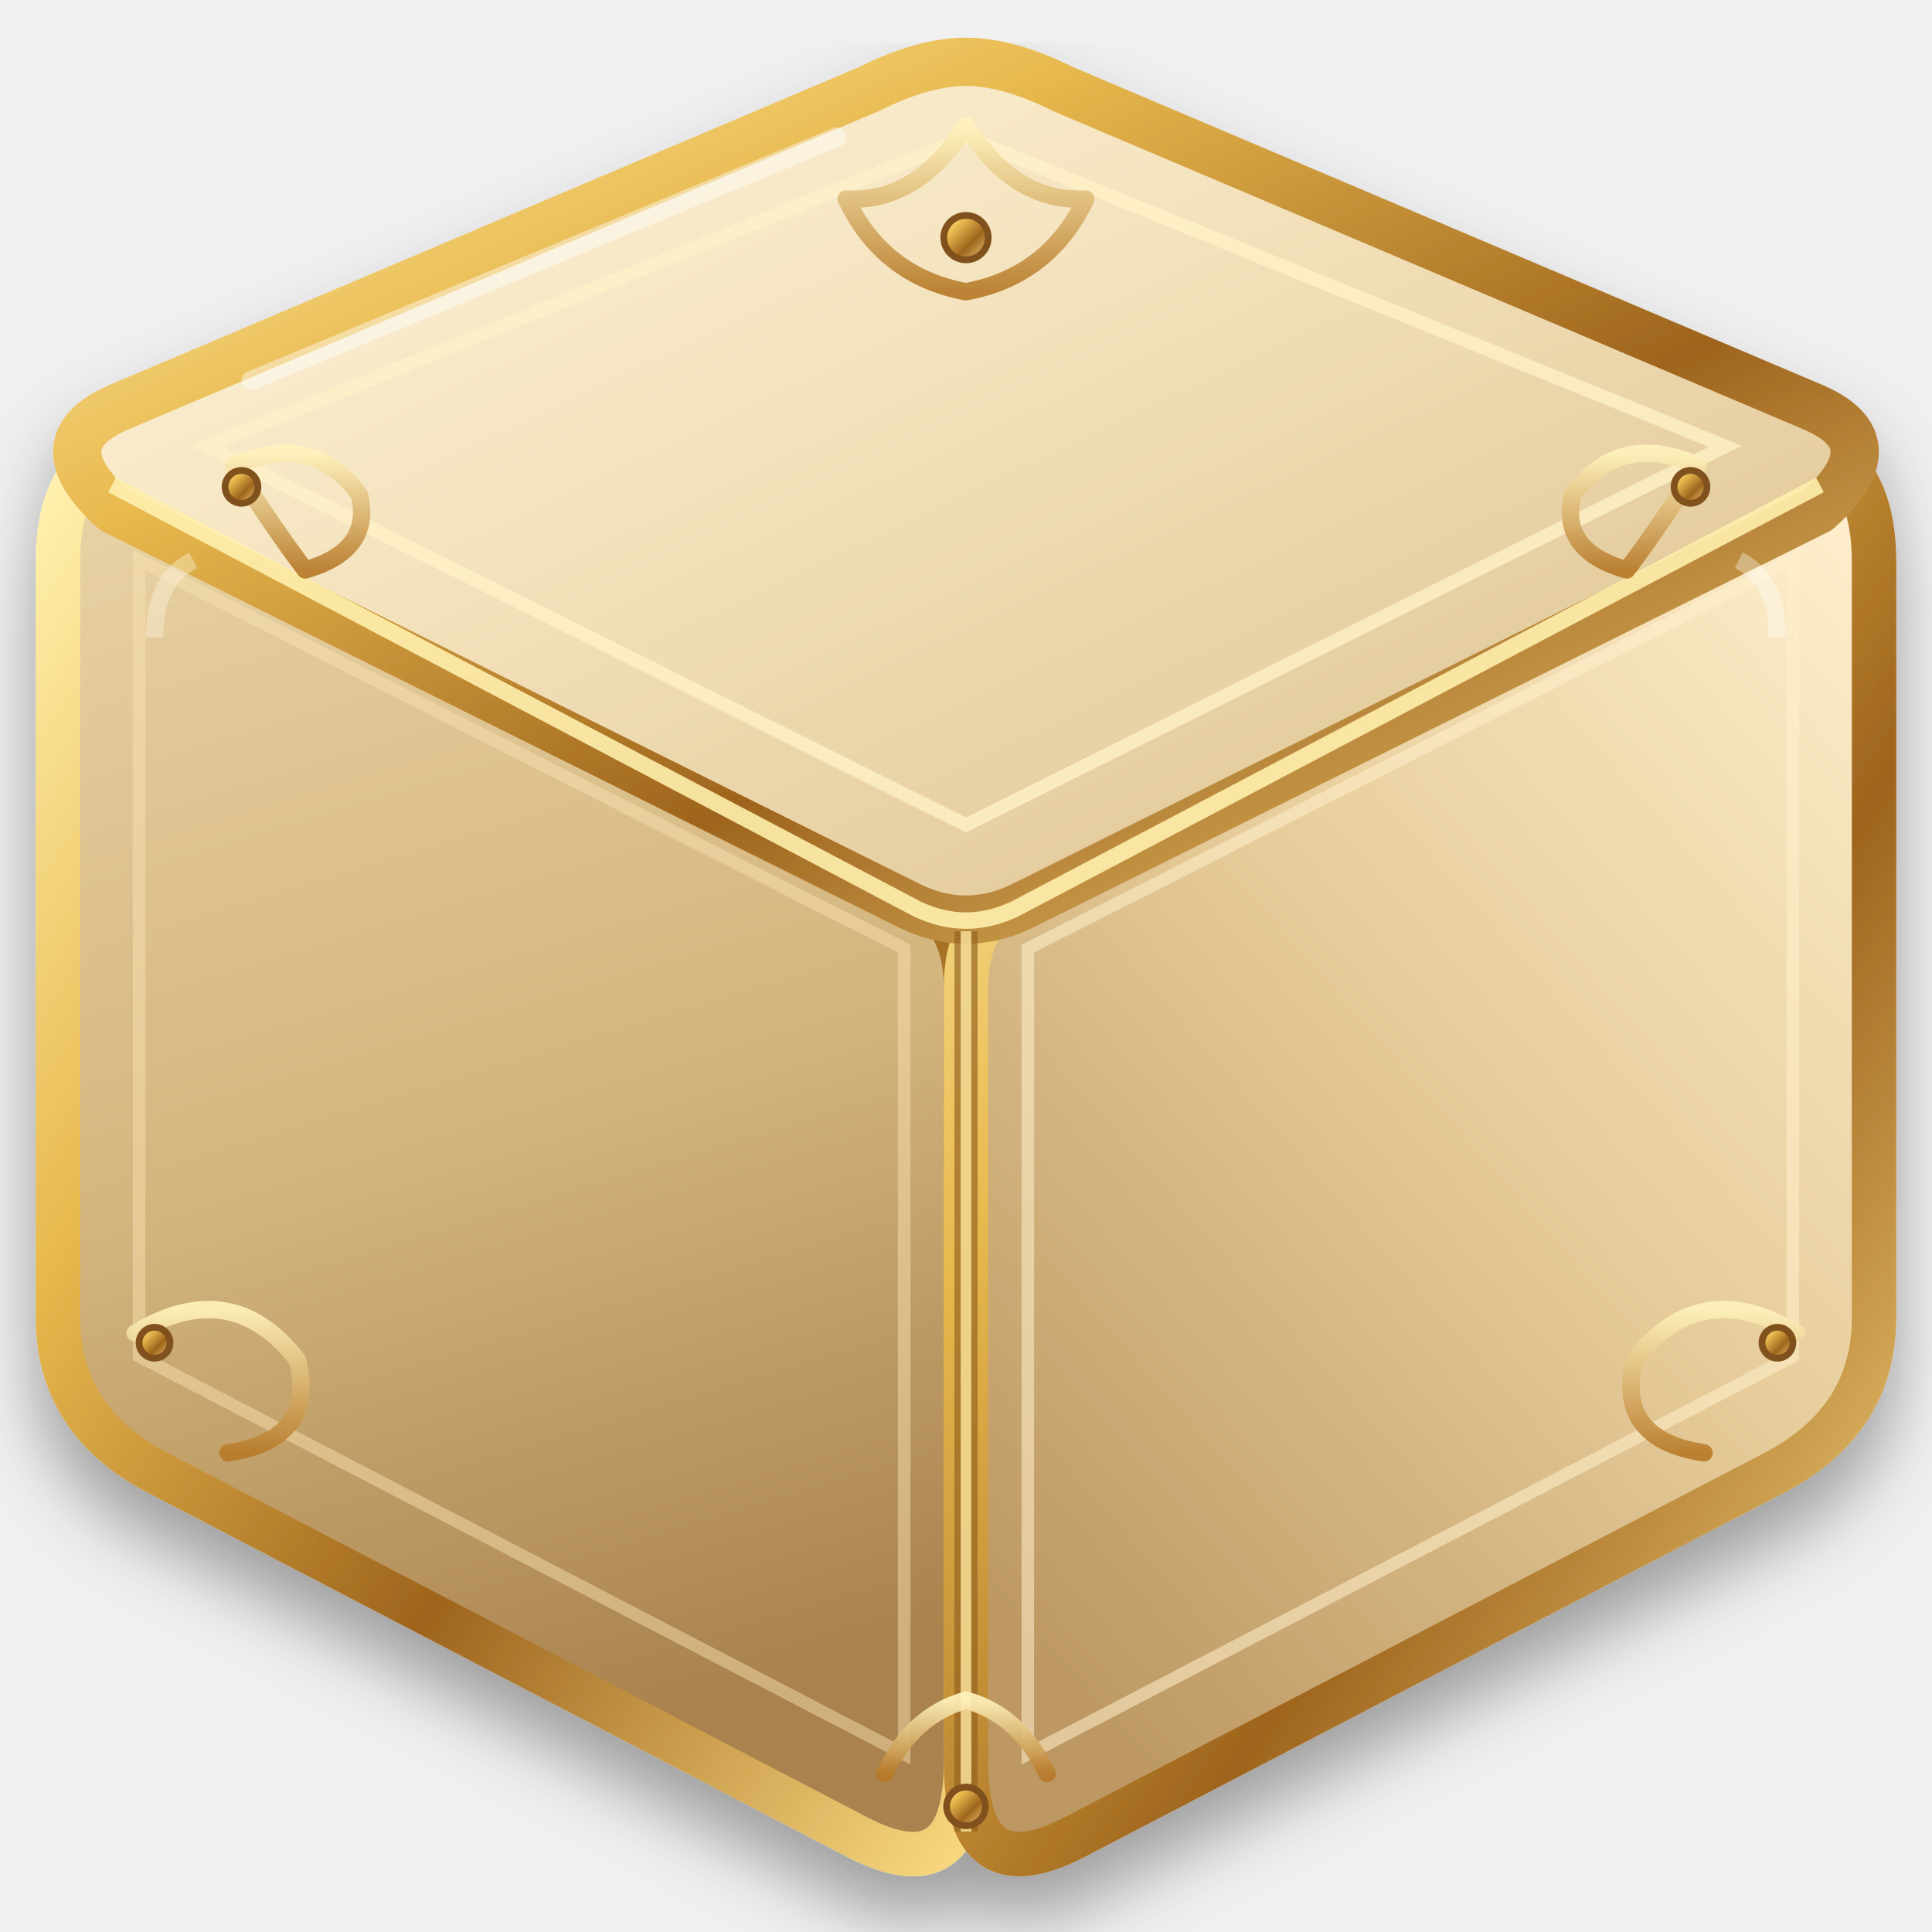
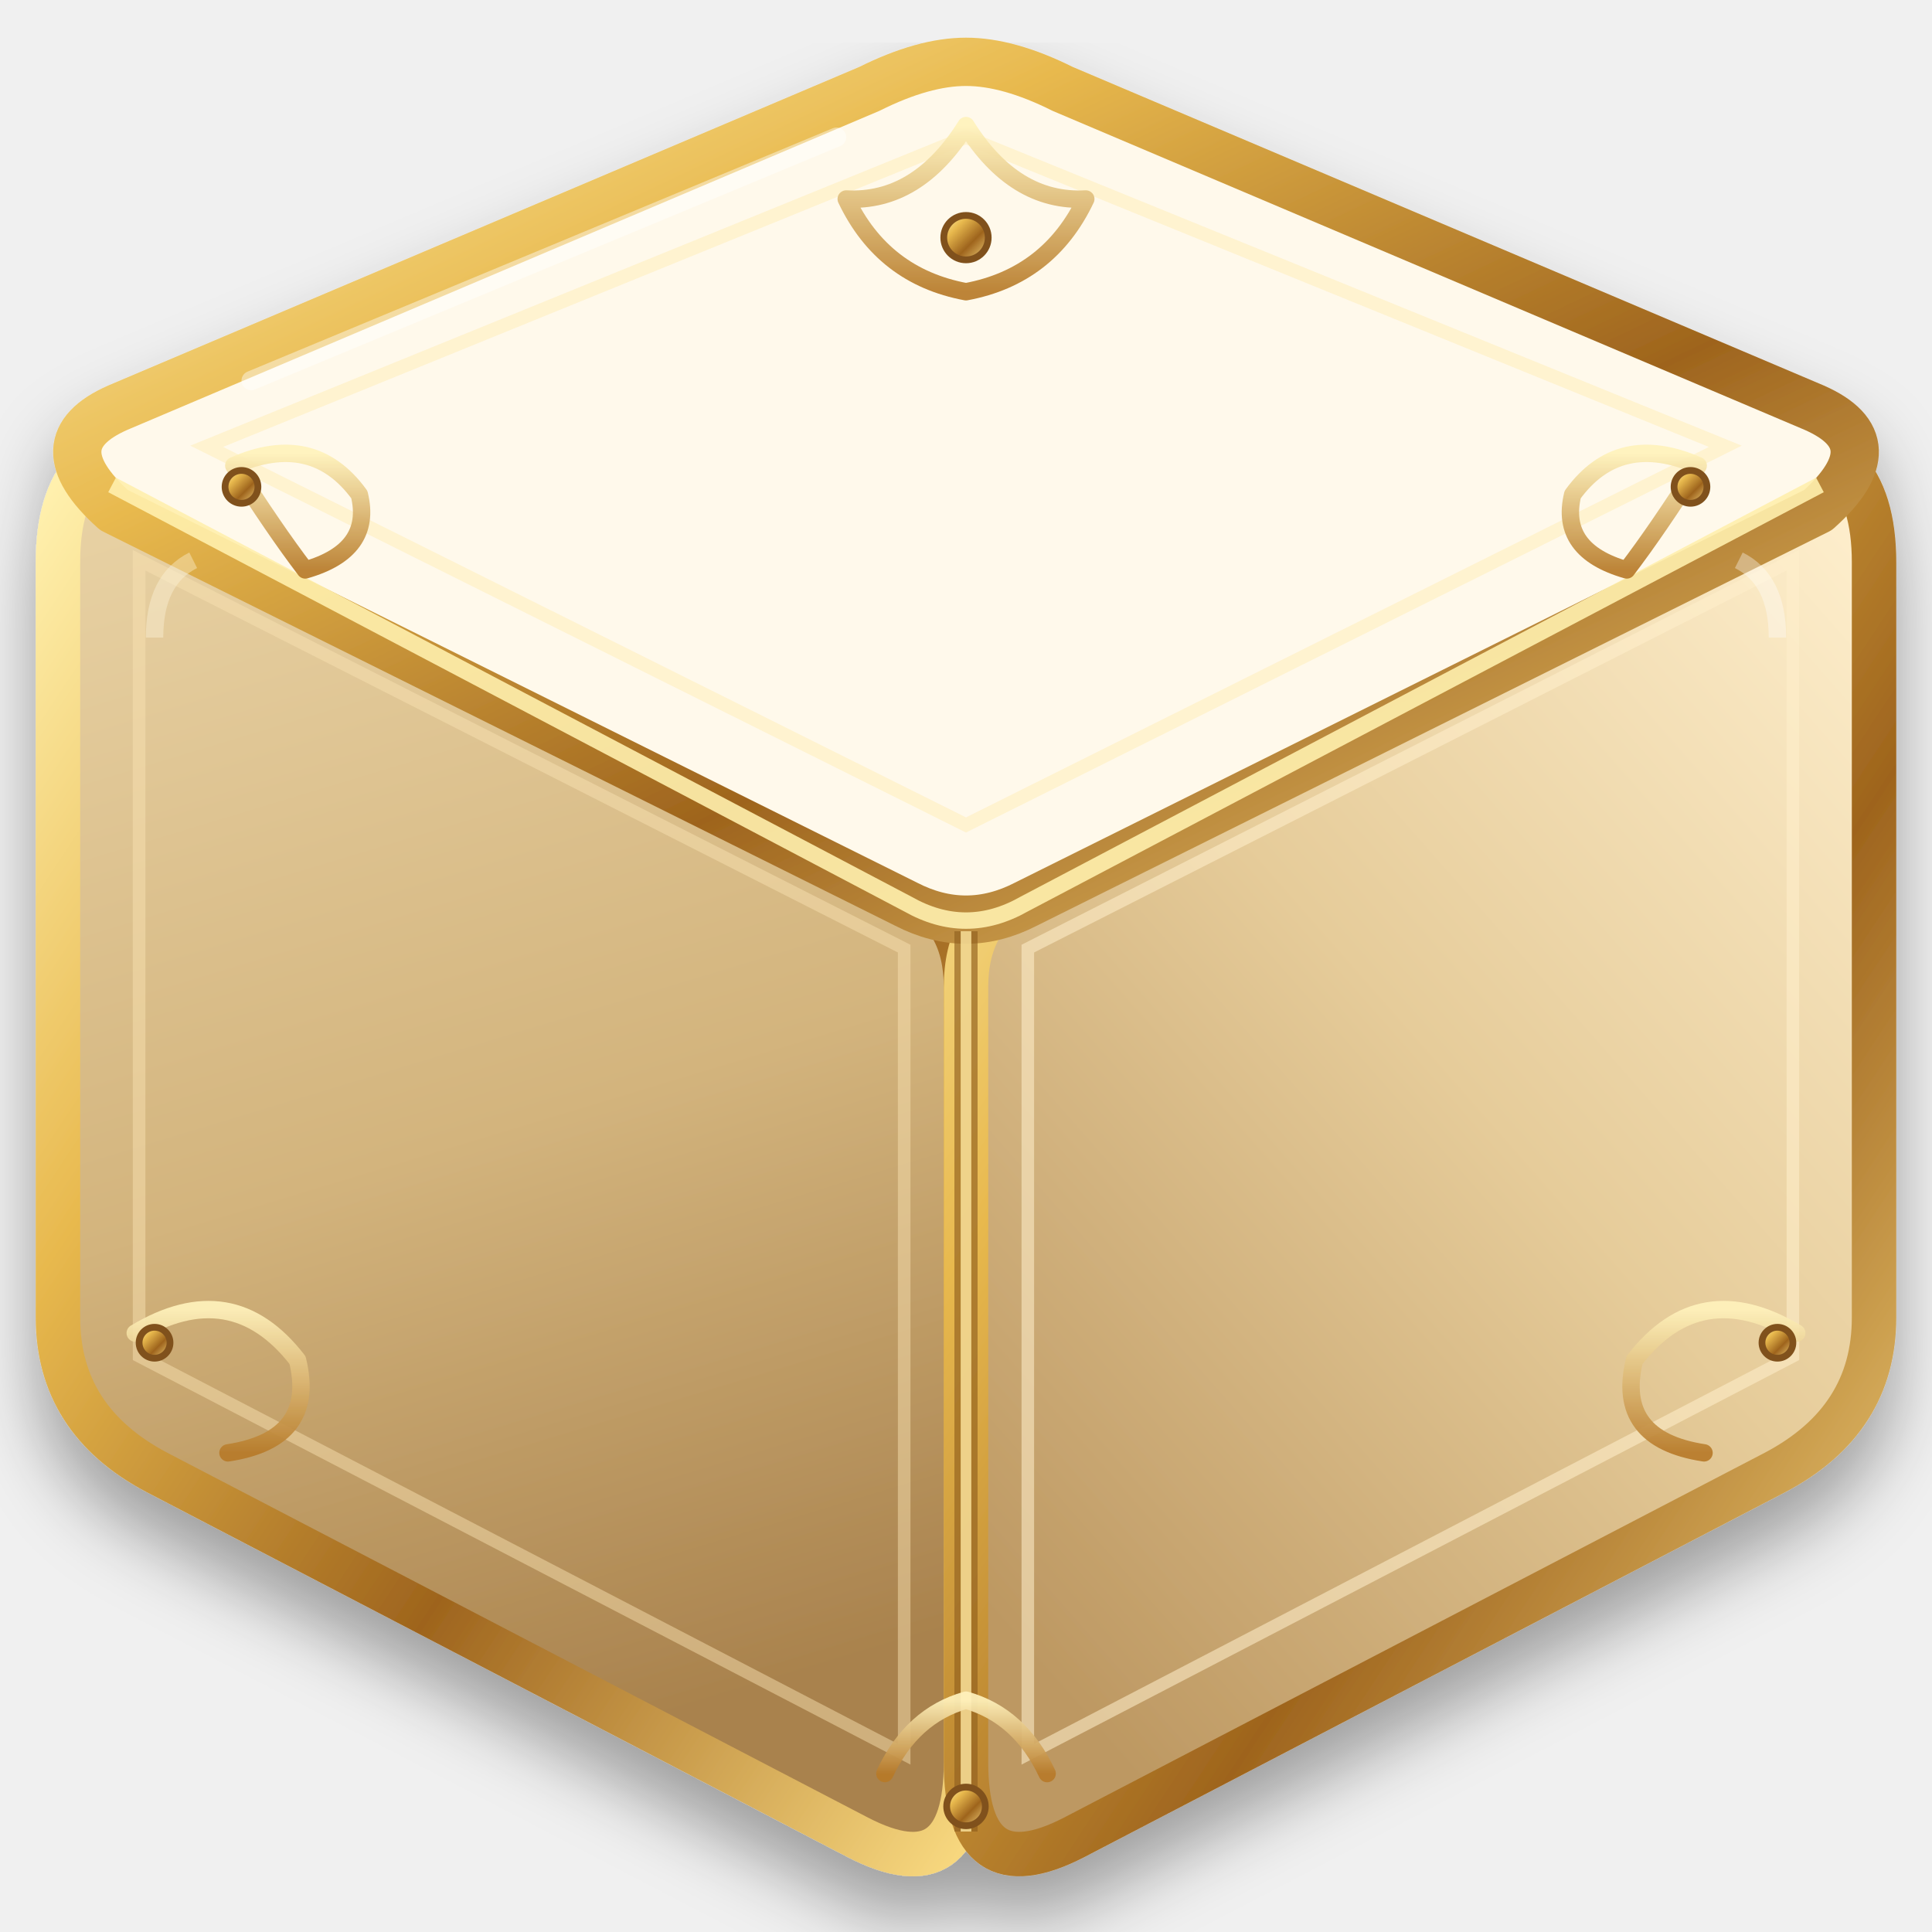
<svg xmlns="http://www.w3.org/2000/svg" viewBox="0 0 100 100">
  <defs>
    <linearGradient id="top" x1="0" y1="0" x2="1" y2="1">
      <stop offset="0" stop-color="#fff7df" />
      <stop offset=".46" stop-color="#f2dfb8" />
      <stop offset="1" stop-color="#d9bd89" />
    </linearGradient>
    <linearGradient id="left" x1="0" y1="0" x2=".2" y2="1">
      <stop offset="0" stop-color="#e9d3a6" />
      <stop offset=".55" stop-color="#d3b47d" />
      <stop offset="1" stop-color="#a9824d" />
    </linearGradient>
    <linearGradient id="right" x1="1" y1="0" x2=".25" y2="1">
      <stop offset="0" stop-color="#fff0cf" />
      <stop offset=".5" stop-color="#e6cc9a" />
      <stop offset="1" stop-color="#bd9862" />
    </linearGradient>
    <linearGradient id="gold" x1="0" y1="0" x2="1" y2="1">
      <stop offset="0" stop-color="#fff0ad" />
      <stop offset=".28" stop-color="#e8b94e" />
      <stop offset=".62" stop-color="#9e641d" />
      <stop offset="1" stop-color="#f7d77e" />
    </linearGradient>
    <linearGradient id="goldLight" x1="0" y1="0" x2="0" y2="1">
      <stop stop-color="#fff2bc" />
      <stop offset="1" stop-color="#b77a29" />
    </linearGradient>
    <filter id="shadow" x="-20%" y="-20%" width="140%" height="150%">
      <feDropShadow dx="0" dy="2.2" stdDeviation="1.8" flood-color="#000" flood-opacity=".34" />
    </filter>
  </defs>
  <g filter="url(#shadow)">
    <path d="M4.5 24.2 L47.2 46.1 Q50 47.5 50 51.1 V91.2 Q50 98 44.4 95.1 L8.1 76.2 Q3 73.5 3 68.2 V29.1 Q3 25.8 4.5 24.2Z" fill="url(#left)" stroke="url(#gold)" stroke-width="2.3" stroke-linejoin="round" />
    <path d="M95.5 24.2 L52.8 46.1 Q50 47.5 50 51.1 V91.2 Q50 98 55.6 95.1 L91.9 76.2 Q97 73.5 97 68.2 V29.1 Q97 25.8 95.5 24.2Z" fill="url(#right)" stroke="url(#gold)" stroke-width="2.3" stroke-linejoin="round" />
-     <path d="M50 3.2 Q52.2 3.2 55 4.6 L93.9 21.1 Q98 22.9 94.1 26.4 L53.1 46.8 Q50 48.4 46.9 46.8 L5.9 26.4 Q2 22.9 6.1 21.1 L45 4.6 Q47.8 3.2 50 3.2Z" fill="url(#top)" stroke="url(#gold)" stroke-width="2.5" stroke-linejoin="round" />
+     <path d="M50 3.2 Q52.2 3.2 55 4.6 L93.9 21.1 Q98 22.9 94.1 26.4 L53.1 46.8 Q50 48.4 46.9 46.8 L5.9 26.4 Q2 22.9 6.1 21.1 L45 4.6 Q47.8 3.2 50 3.2Z" fill="#fff9eb" stroke="url(#gold)" stroke-width="2.5" stroke-linejoin="round" />
    <path d="M50 7.1 L89.3 23.1 L50 42.7 L10.7 23.1Z" fill="none" stroke="#fff1c8" stroke-opacity=".78" stroke-width=".7" />
    <path d="M7.2 29 L46.8 49.1 V90.8 L7.2 70.2Z" fill="none" stroke="#f8e2b1" stroke-opacity=".48" stroke-width=".65" />
    <path d="M92.8 29 L53.2 49.1 V90.8 L92.8 70.2Z" fill="none" stroke="#fff0cb" stroke-opacity=".56" stroke-width=".65" />
    <path d="M5.8 25.1 L47 46.8 Q50 48.5 53 46.8 L94.2 25.1" fill="none" stroke="#fff0ad" stroke-width=".85" stroke-opacity=".9" />
    <path d="M50 48.2 V94.8" fill="none" stroke="#91601f" stroke-width="1.2" stroke-opacity=".65" />
    <path d="M50 48.2 V94.8" fill="none" stroke="#ffe7a0" stroke-width=".55" stroke-opacity=".8" />
    <g fill="none" stroke="url(#goldLight)" stroke-width=".9" stroke-linecap="round" stroke-linejoin="round" opacity=".92">
      <path d="M50 6.5 Q47.5 10.5 43.8 10.3 Q45.7 14.3 50 15.1 Q54.3 14.3 56.2 10.3 Q52.5 10.5 50 6.5Z" />
      <path d="M12.1 24.1 Q16.2 22.3 18.6 25.6 Q19.3 28.5 15.8 29.5 Q14.2 27.4 12.1 24.1Z" />
      <path d="M87.9 24.1 Q83.8 22.3 81.4 25.6 Q80.7 28.5 84.2 29.5 Q85.8 27.4 87.9 24.1Z" />
      <path d="M7 69 Q12 66 15.4 70.4 Q16.4 74.5 11.8 75.2" />
      <path d="M93 69 Q88 66 84.6 70.4 Q83.6 74.5 88.2 75.2" />
      <path d="M45.8 91.8 Q47.2 88.8 50 88 Q52.8 88.8 54.2 91.8" />
    </g>
    <g fill="url(#gold)" stroke="#80511d" stroke-width=".35">
      <circle cx="50" cy="12.3" r="1.15" />
      <circle cx="12.5" cy="25.2" r=".85" />
      <circle cx="87.5" cy="25.2" r=".85" />
      <circle cx="8" cy="69.5" r=".8" />
      <circle cx="92" cy="69.5" r=".8" />
      <circle cx="50" cy="93.5" r="1" />
    </g>
    <path d="M13 19.7 L43.3 7.1" stroke="#fff" stroke-opacity=".43" stroke-width="1" stroke-linecap="round" />
    <path d="M8 33 Q8 30 10 29" stroke="#fff8df" stroke-opacity=".38" stroke-width=".9" fill="none" />
    <path d="M92 33 Q92 30 90 29" stroke="#fff" stroke-opacity=".35" stroke-width=".9" fill="none" />
  </g>
</svg>
